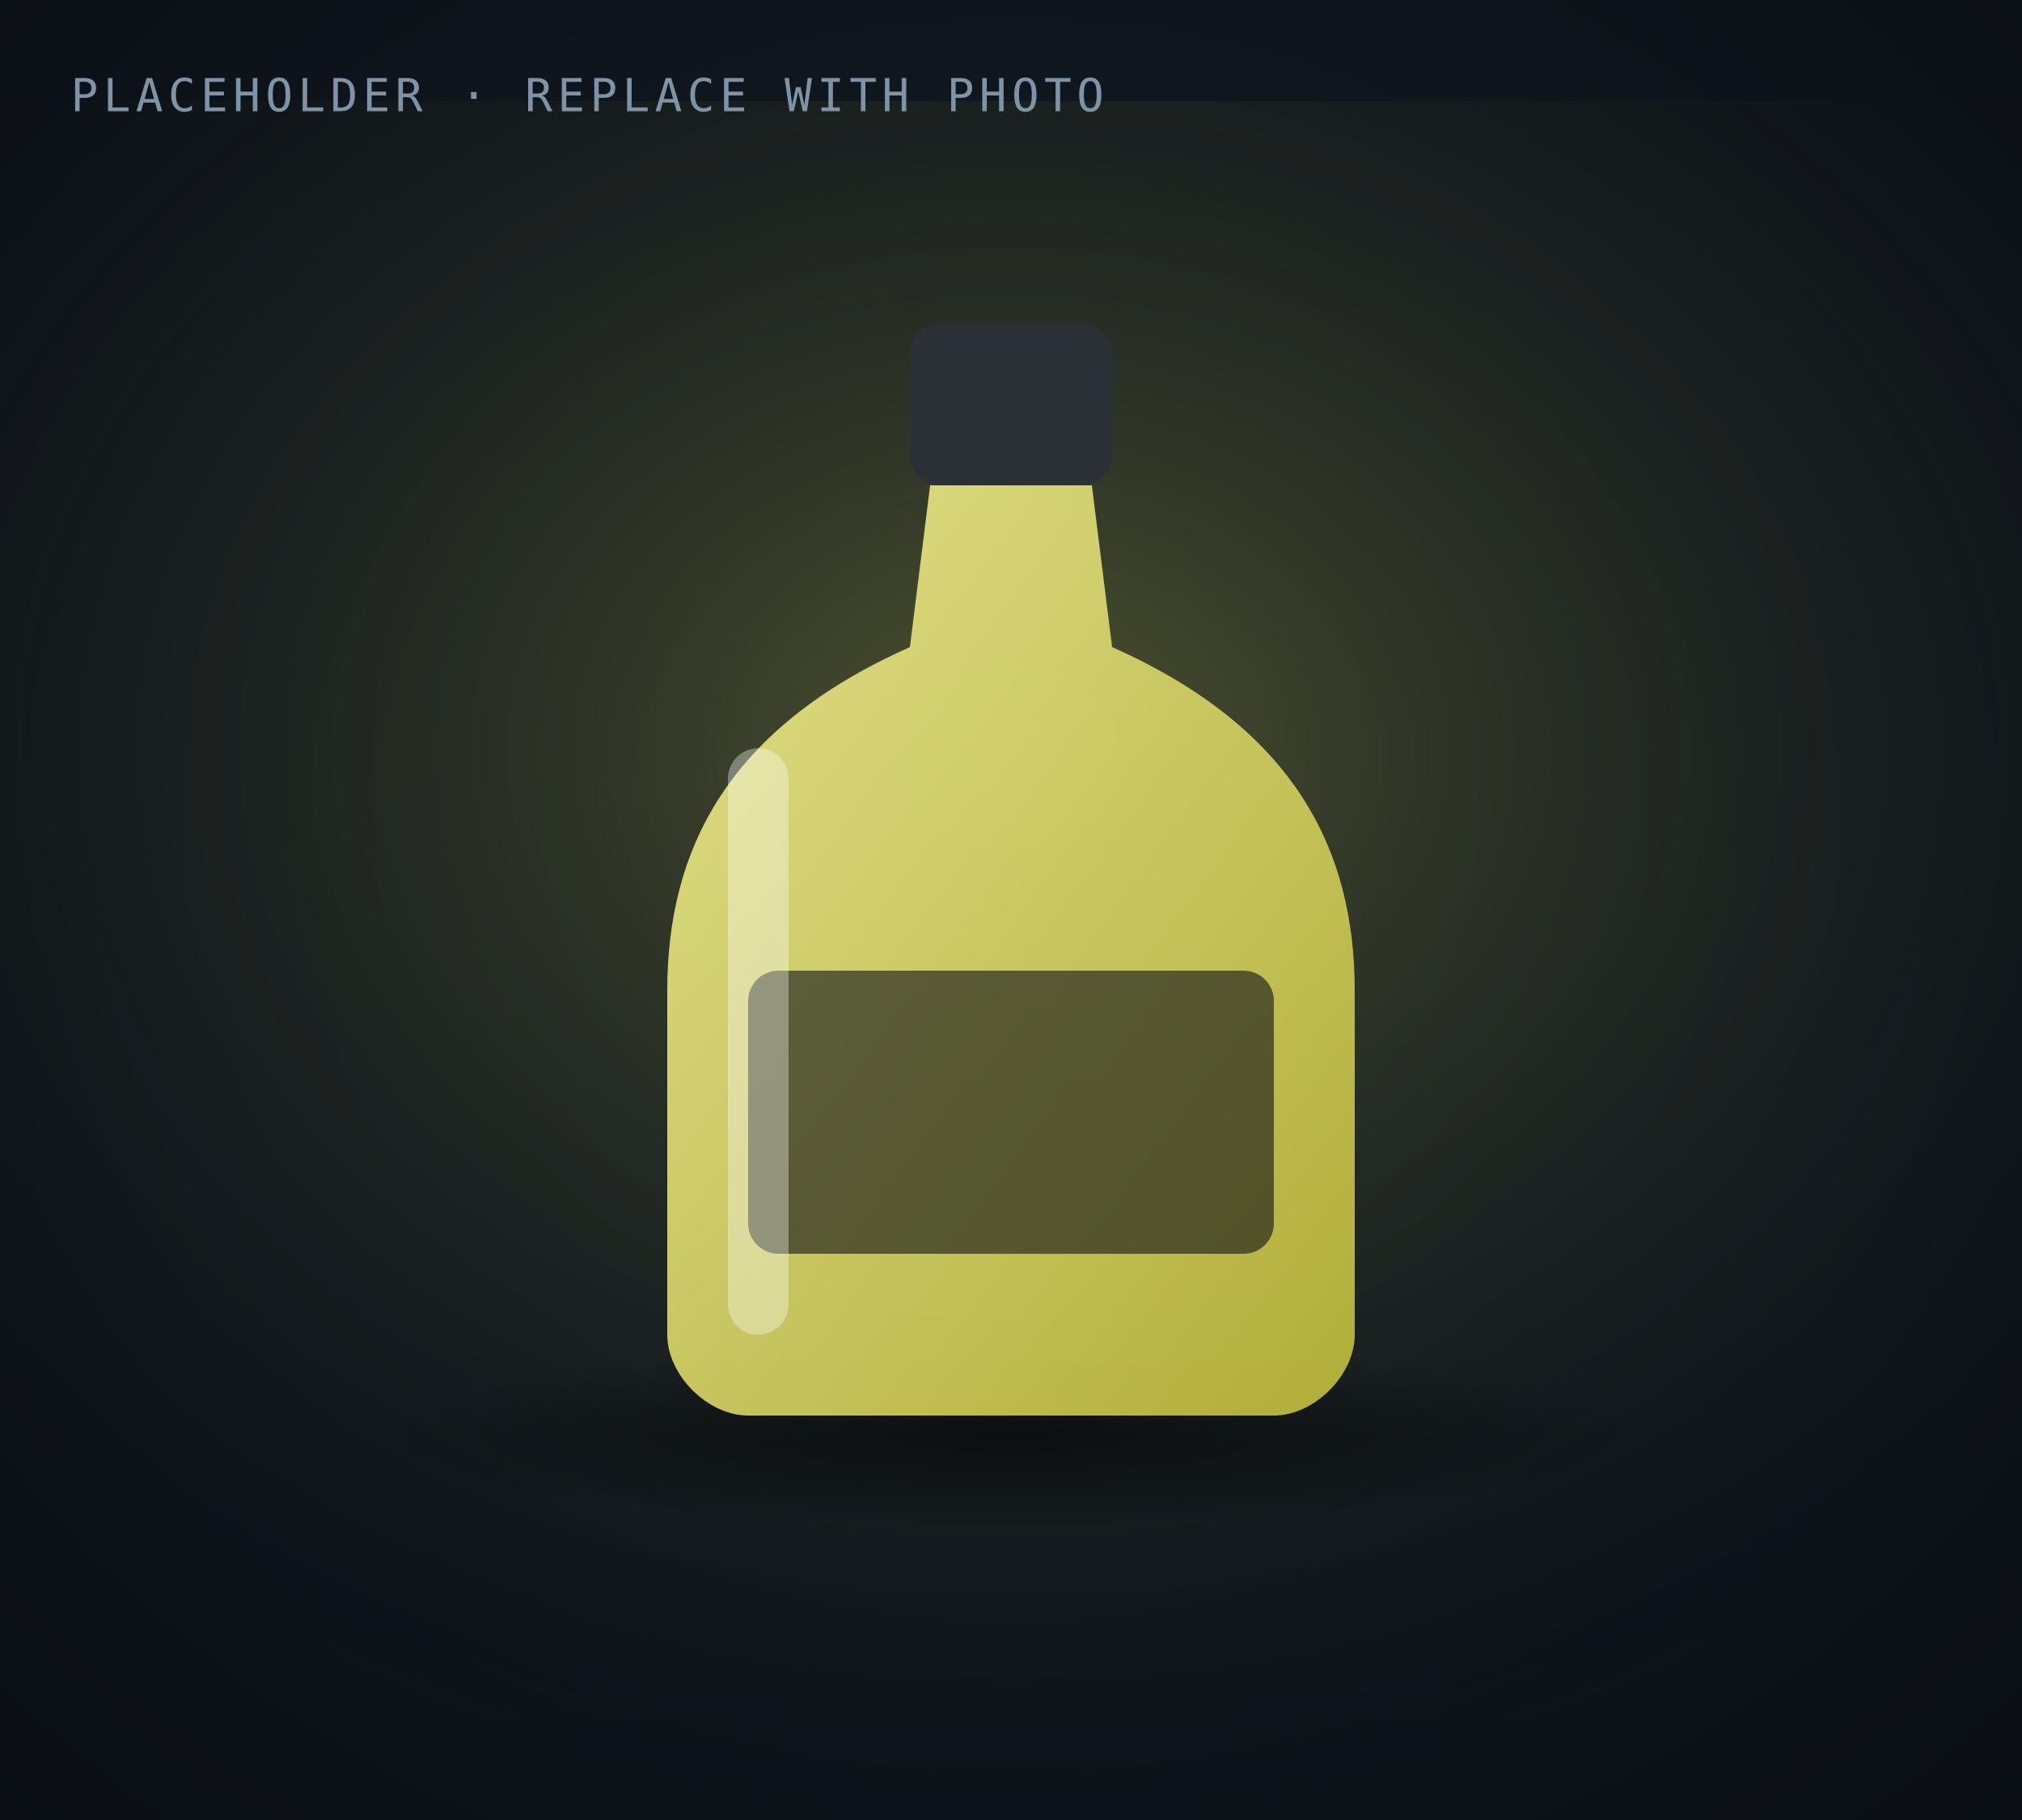
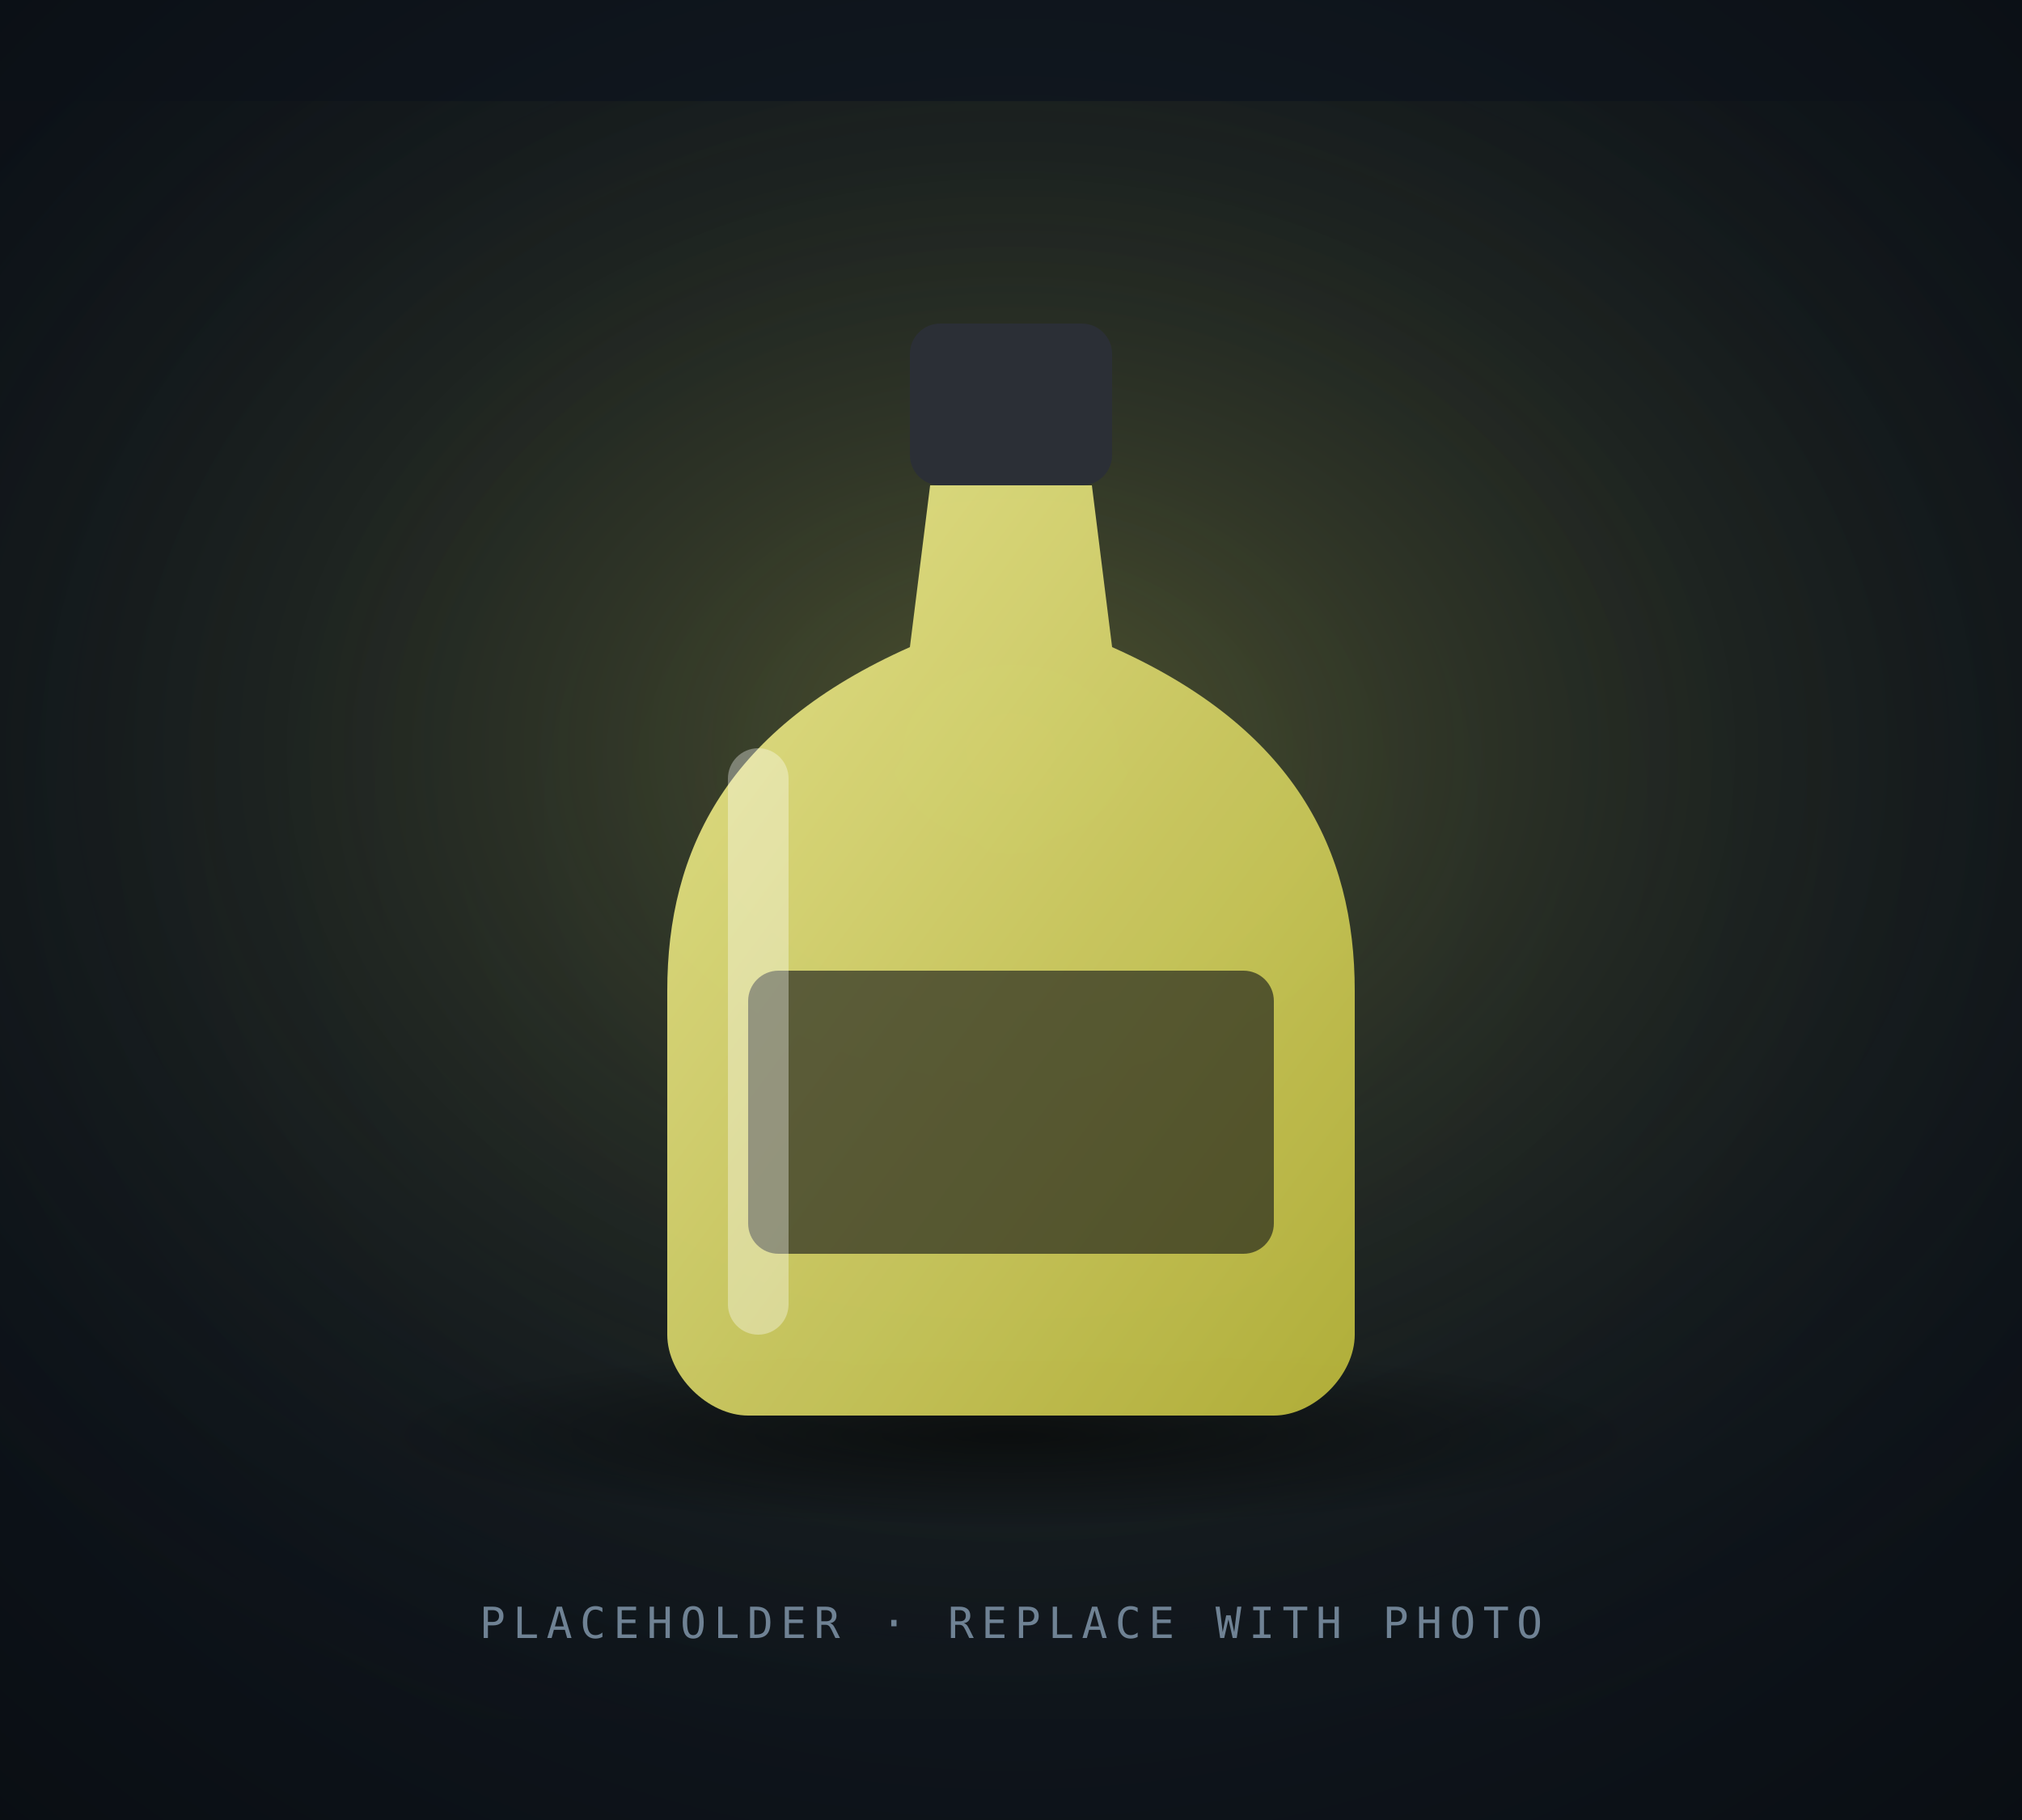
<svg xmlns="http://www.w3.org/2000/svg" viewBox="0 0 800 720" width="800" height="720">
  <defs>
    <radialGradient id="bg-olive-oil" cx="50%" cy="45%" r="75%">
      <stop offset="0%" stop-color="#16202b" />
      <stop offset="100%" stop-color="#0a0e13" />
    </radialGradient>
  </defs>
  <rect width="800" height="720" fill="url(#bg-olive-oil)" />
  <svg x="0" y="40" width="800" height="640" viewBox="0 0 200 160" class="" aria-hidden="true">
    <defs>
      <radialGradient id="goilb8b53abg" cx="50%" cy="40%" r="70%">
        <stop offset="0%" stop-color="#b8b53a" stop-opacity="0.35" />
        <stop offset="100%" stop-color="#0a0d12" stop-opacity="0" />
      </radialGradient>
      <linearGradient id="goilb8b53a" x1="0" y1="0" x2="1" y2="1">
        <stop offset="0%" stop-color="#e9e78f" />
        <stop offset="100%" stop-color="#b8b53a" />
      </linearGradient>
      <radialGradient id="goilb8b53ash" cx="50%" cy="50%" r="50%">
        <stop offset="0%" stop-color="#000" stop-opacity="0.55" />
        <stop offset="100%" stop-color="#000" stop-opacity="0" />
      </radialGradient>
    </defs>
    <rect width="200" height="160" fill="url(#goilb8b53abg)" />
    <ellipse cx="100" cy="132" rx="62" ry="9" fill="url(#goilb8b53ash)" />
    <g>
      <rect x="90" y="22" width="20" height="16" rx="3" fill="#2b2f36" />
      <path d="M92,38 L108,38 L110,54 C128,62 134,74 134,88 L134,122 C134,126 130,130 126,130 L74,130 C70,130 66,126 66,122 L66,88 C66,74 72,62 90,54 Z" fill="url(#goilb8b53a)" opacity="0.95" />
      <rect x="74" y="86" width="52" height="28" rx="3" fill="#0d1116" opacity="0.6" />
      <rect x="72" y="64" width="6" height="58" rx="3" fill="#fff" opacity="0.35" />
    </g>
  </svg>
-   <text x="28" y="44" font-family="ui-monospace, Menlo, monospace" font-size="18" letter-spacing="2" fill="#7f93a6">PLACEHOLDER · REPLACE WITH PHOTO</text>
+   <text x="400" y="648" text-anchor="middle" font-family="ui-monospace, Menlo, monospace" font-size="17" letter-spacing="3" fill="#6f8294">PLACEHOLDER · REPLACE WITH PHOTO</text>
</svg>
